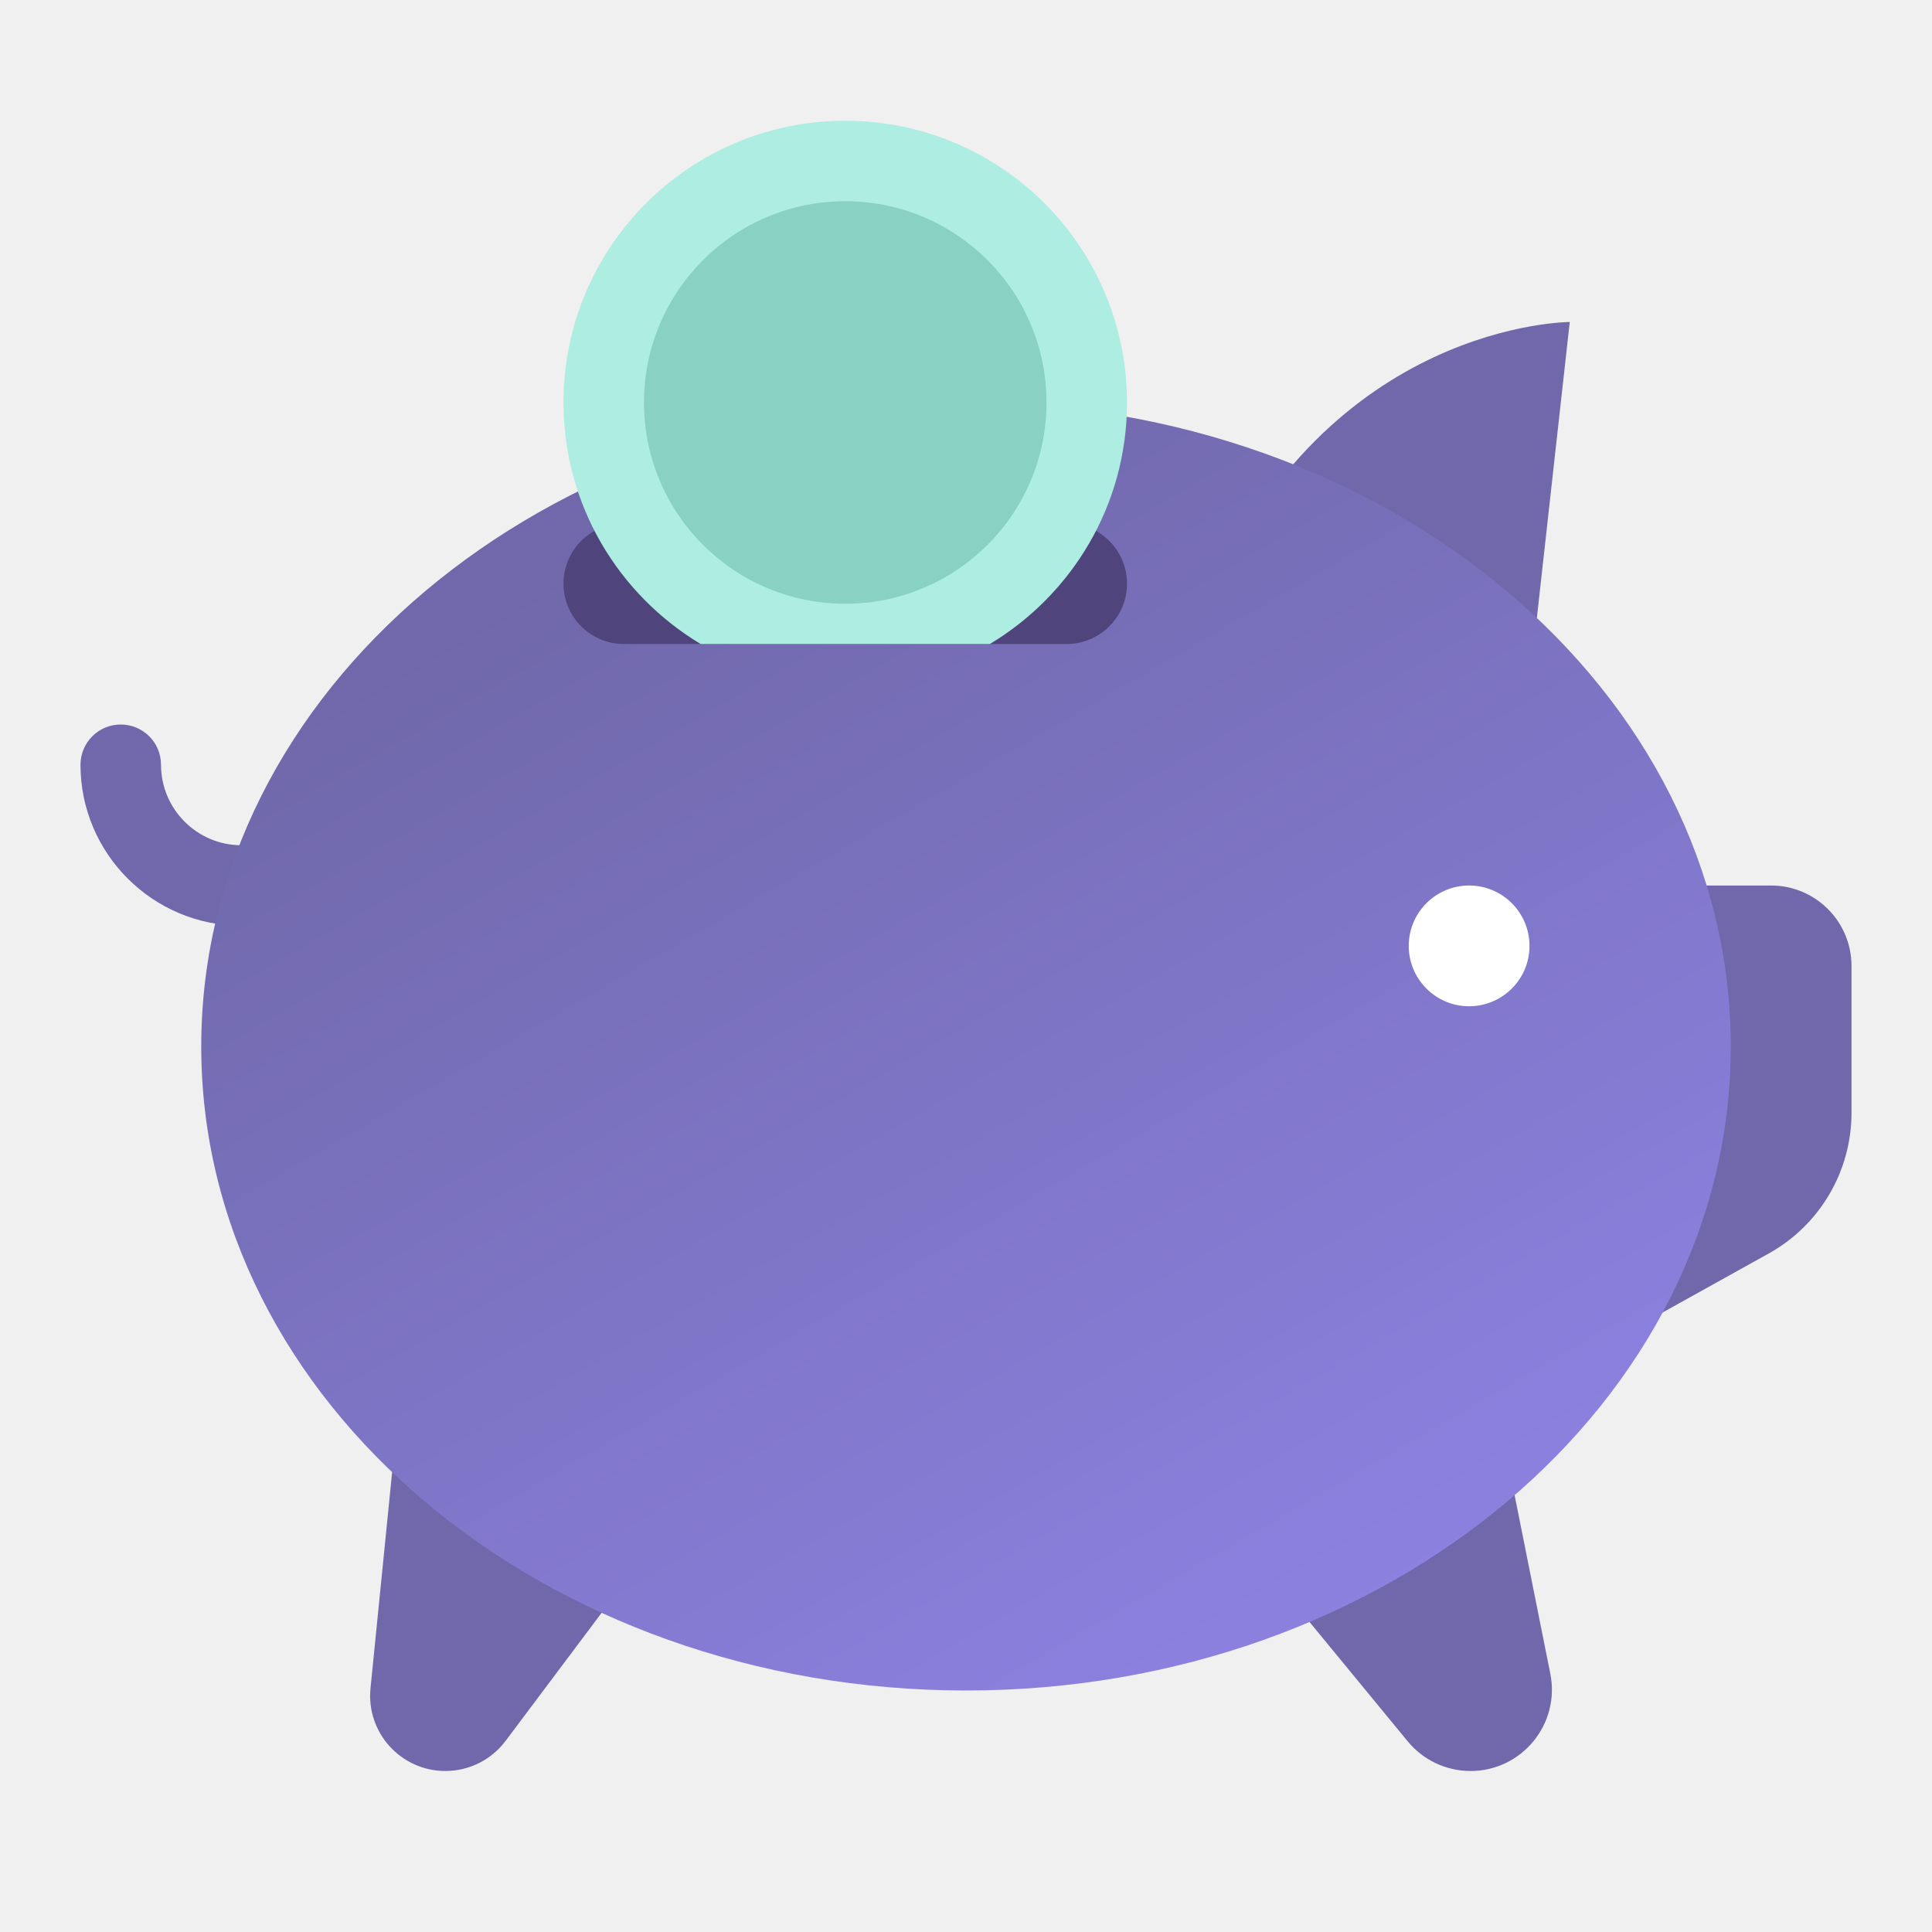
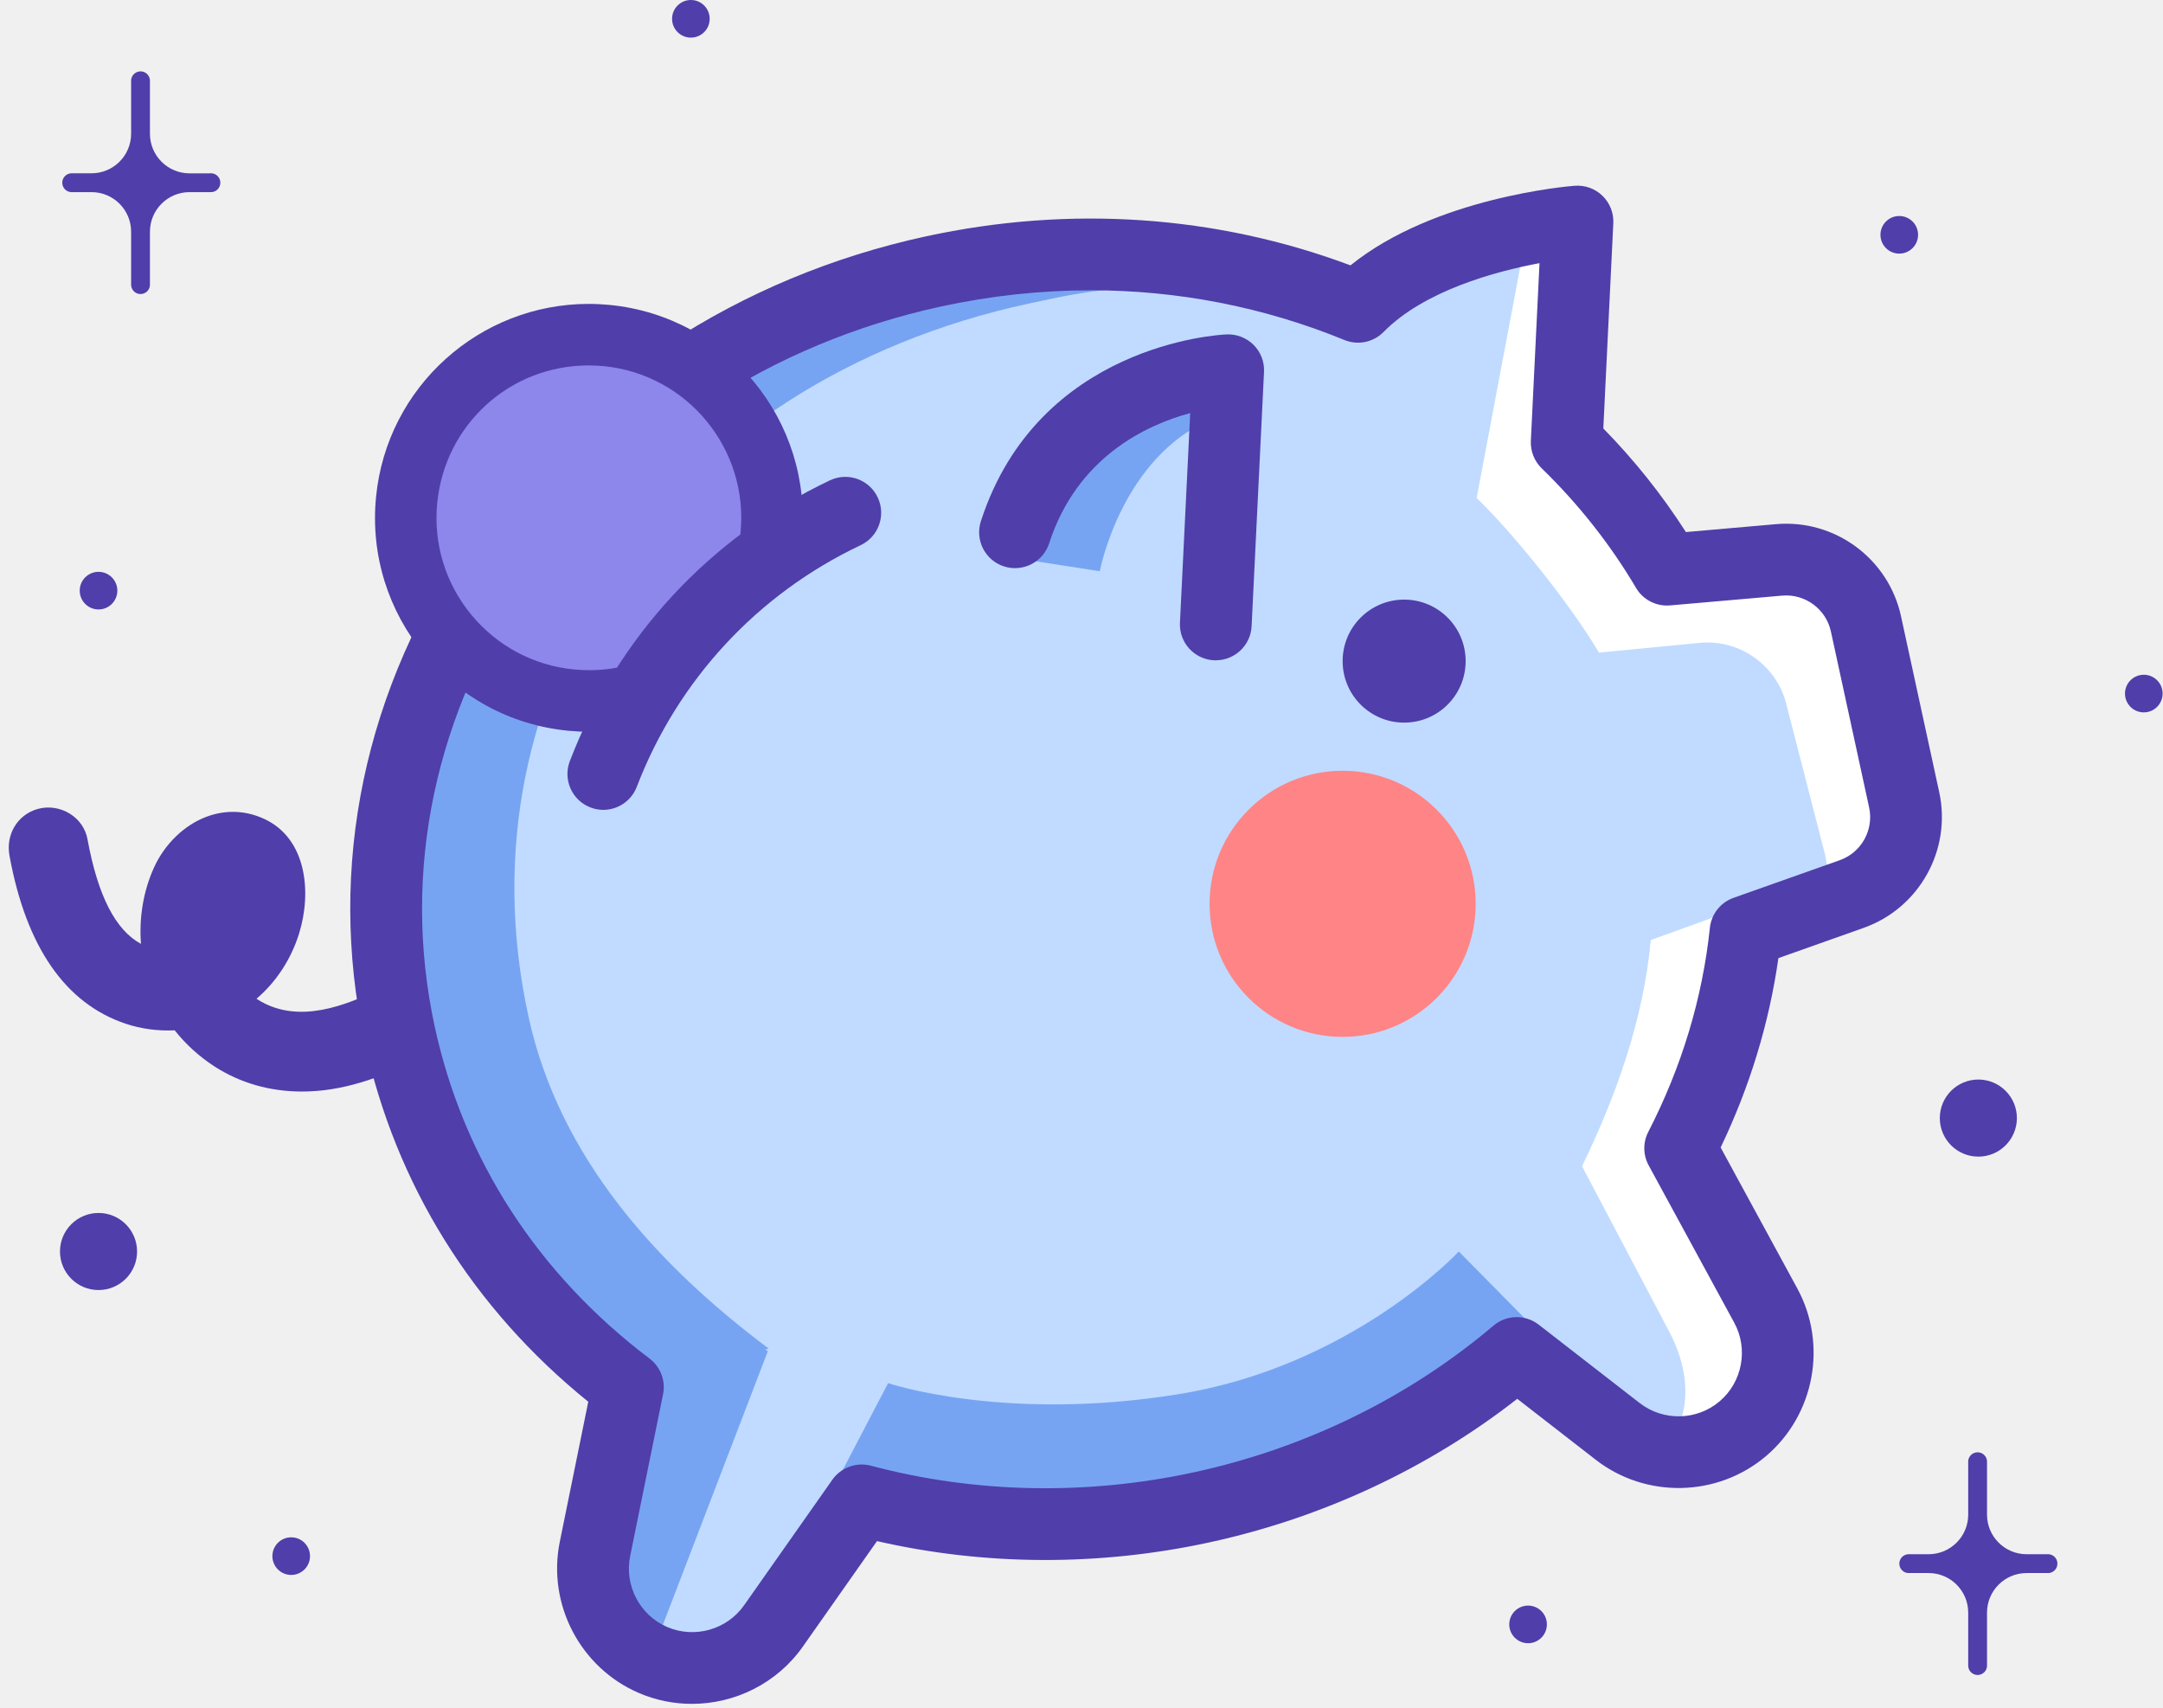
- <svg xmlns="http://www.w3.org/2000/svg" width="80" height="80" viewBox="0 0 80 80" fill="none">
-   <path d="M10 38.333C6.323 38.333 3.333 35.343 3.333 31.667C3.333 30.747 4.078 30 5 30C5.922 30 6.667 30.747 6.667 31.667C6.667 33.505 8.162 35 10 35C11.838 35 13.333 33.505 13.333 31.667C13.333 30.747 14.078 30 15 30C15.922 30 16.667 30.747 16.667 31.667C16.667 35.343 13.677 38.333 10 38.333Z" fill="#7068AA" />
-   <path d="M61.667 56.667L48.333 60L58.29 72.105C58.93 72.883 59.883 73.333 60.892 73.333C63.017 73.333 64.612 71.388 64.195 69.305L61.667 56.667Z" fill="#7068AA" />
-   <path d="M16.667 56.667L30 60L20.935 72.087C20.347 72.872 19.423 73.333 18.442 73.333C16.598 73.333 15.158 71.742 15.342 69.908L16.667 56.667Z" fill="#7068AA" />
-   <path d="M73.333 36.667H68.333L60.75 58.848L73.238 51.905C75.355 50.73 76.667 48.498 76.667 46.078V40C76.667 38.158 75.175 36.667 73.333 36.667Z" fill="#7068AA" />
-   <path d="M50 25C55 13.333 65 13.333 65 13.333L63.333 28.333L50 25Z" fill="#7068AA" />
-   <path d="M40 70C57.489 70 71.667 58.061 71.667 43.333C71.667 28.606 57.489 16.667 40 16.667C22.511 16.667 8.333 28.606 8.333 43.333C8.333 58.061 22.511 70 40 70Z" fill="url(#paint0_linear)" />
-   <path d="M60.833 36.667C59.453 36.667 58.333 37.787 58.333 39.167C58.333 40.547 59.453 41.667 60.833 41.667C62.213 41.667 63.333 40.547 63.333 39.167C63.333 37.787 62.213 36.667 60.833 36.667Z" fill="white" />
-   <path d="M44.167 21.667H25.833C24.453 21.667 23.333 22.787 23.333 24.167C23.333 25.547 24.453 26.667 25.833 26.667H44.167C45.547 26.667 46.667 25.547 46.667 24.167C46.667 22.787 45.547 21.667 44.167 21.667Z" fill="#4F457C" />
-   <path d="M29.013 26.667H40.987C44.385 24.628 46.667 20.918 46.667 16.667C46.667 10.223 41.443 5 35 5C28.557 5 23.333 10.223 23.333 16.667C23.333 20.918 25.615 24.628 29.013 26.667Z" fill="#AEEDE1" />
-   <path d="M35 25C39.602 25 43.333 21.269 43.333 16.667C43.333 12.064 39.602 8.333 35 8.333C30.398 8.333 26.667 12.064 26.667 16.667C26.667 21.269 30.398 25 35 25Z" fill="#88D1C3" />
+ <svg xmlns="http://www.w3.org/2000/svg" width="209" height="165" viewBox="0 0 209 165" fill="none">
+   <g clip-path="url(#clip0_2599_7416)">
+     <path d="M12.997 96.326C14.661 96.885 16.454 96.98 18.178 96.668C19.188 98.302 20.565 99.698 22.204 100.753C25.022 102.571 28.37 103.061 31.643 102.536C34.952 102.011 38.032 100.526 40.969 98.98C42.262 98.302 41.068 96.375 39.785 97.049C35.561 99.273 30.628 101.526 25.795 99.976C23.571 99.263 21.729 97.822 20.461 95.984C20.703 95.88 20.946 95.771 21.184 95.652C23.675 94.385 25.483 92.027 26.305 89.382C27.082 86.872 27.201 82.89 24.398 81.592C21.466 80.235 18.549 82.31 17.351 84.97C16.108 87.728 15.989 90.977 16.89 93.855C16.964 94.082 17.044 94.31 17.128 94.533C16.231 94.622 15.315 94.578 14.434 94.375C8.743 93.087 6.698 86.584 5.777 81.558C5.668 80.953 4.92 80.626 4.375 80.785C3.736 80.968 3.489 81.582 3.602 82.186C4.638 87.842 7.044 94.315 13.002 96.321L12.997 96.326ZM18.618 88.867C18.822 86.911 19.728 83.85 22.026 83.469C22.977 83.311 23.918 83.657 24.259 84.603C24.631 85.638 24.552 86.901 24.334 87.956C23.893 90.081 22.65 92.057 20.817 93.245C20.362 93.543 19.881 93.785 19.376 93.983C18.718 92.394 18.435 90.635 18.618 88.862V88.867Z" fill="#503EAA" />
+     <path d="M29.172 105.463C26.092 105.463 23.214 104.646 20.728 103.041C19.262 102.095 17.955 100.907 16.88 99.55C15.251 99.629 13.631 99.411 12.126 98.906C6.302 96.945 2.528 91.482 0.918 82.682C0.542 80.631 1.676 78.735 3.612 78.17C4.657 77.868 5.801 78.031 6.752 78.621C7.649 79.175 8.268 80.067 8.451 81.072C9.451 86.525 11.145 89.858 13.621 91.195C13.428 88.664 13.849 86.109 14.864 83.856C15.895 81.562 17.801 79.715 19.956 78.913C21.813 78.219 23.744 78.294 25.537 79.126C29.623 81.018 30.143 86.193 28.9 90.195C28.122 92.696 26.676 94.89 24.784 96.499C25.349 96.876 25.968 97.173 26.622 97.381C30.455 98.609 34.769 96.608 38.513 94.637C39.756 93.983 41.202 94.038 42.38 94.781C43.584 95.538 44.302 96.876 44.248 98.267C44.198 99.59 43.445 100.758 42.237 101.392C39.315 102.932 35.878 104.621 32.069 105.23C31.089 105.389 30.118 105.463 29.167 105.463H29.172Z" fill="#503EAA" />
+     <path d="M171.908 54.101L161.062 55.047C158.392 50.525 155.129 46.41 151.38 42.77L152.425 21.405C152.425 21.405 138.27 22.494 131.218 29.646C118.867 24.584 104.603 23.098 90.187 26.228C54.549 33.964 31.465 66.968 38.621 99.941C41.667 113.972 49.7 125.734 60.67 134.019L57.49 149.659C56.584 154.107 58.927 158.584 63.097 160.376C67.267 162.174 72.125 160.797 74.735 157.083L83.263 144.954C93.549 147.693 104.787 148.084 116.118 145.623C127.826 143.082 138.181 137.808 146.551 130.711L156.312 138.288C159.898 141.072 164.944 140.963 168.406 138.021C171.868 135.079 172.789 130.117 170.62 126.13L162.349 110.926C165.712 104.389 167.886 97.316 168.664 90.002L178.925 86.366C182.665 85.039 184.834 81.142 183.992 77.269L180.297 60.262C179.455 56.384 175.865 53.739 171.913 54.086L171.908 54.101Z" fill="#C0DBFF" />
+     <path d="M135.675 69.82C138.958 69.82 141.618 67.159 141.618 63.877C141.618 60.595 138.958 57.934 135.675 57.934C132.393 57.934 129.732 60.595 129.732 63.877C129.732 67.159 132.393 69.82 135.675 69.82Z" fill="#503EAA" />
+     <path d="M74.269 130.295C63.528 122.242 54.058 111.882 51.072 98.257C44.059 66.23 64.543 36.837 99.458 29.319C103.37 28.477 105.668 27.991 109.521 27.813C103.573 27.521 97.457 27.996 91.311 29.319C56.396 36.837 33.783 68.894 40.796 100.922C43.782 114.551 51.651 125.971 62.393 134.024L74.264 130.295H74.269Z" fill="#77A4F2" />
+     <path d="M140.955 120.92C140.955 120.92 130.693 131.984 113.86 134.708C97.026 137.432 85.814 133.638 85.814 133.638L81.114 142.632C91.762 146.455 105.356 147.272 118.649 143.543C130.302 140.274 147.65 127.7 147.65 127.7L140.955 120.92Z" fill="#77A4F2" />
+     <path d="M74.19 130.557L63.656 158.019C63.656 158.019 55.163 158.732 57.317 152.185L64.122 129.572C66.692 131.969 71.466 128.398 74.19 130.557Z" fill="#77A4F2" />
+     <path d="M163.305 107.192C166.321 100.971 168.337 94.271 169.199 87.322L159.507 90.824C158.808 98.48 156.169 105.869 152.865 112.684L161.309 128.7C162.855 131.627 163.424 135.03 162.146 137.857C164.786 138.264 167.53 137.521 169.654 135.639C173.091 132.593 173.968 127.403 171.749 123.203L163.305 107.187V107.192Z" fill="white" />
+     <path d="M174.221 54.101L163.375 55.047C160.705 50.525 157.442 46.41 153.693 42.77L154.738 21.405C154.738 21.405 141.529 22.425 134.274 28.942C139.801 27.135 147.007 25.183 147.007 25.183L142.683 48.113C146.432 51.754 151.83 58.533 154.5 63.055L164.281 62.109C168.233 61.763 171.824 64.412 172.666 68.285L176.36 82.627C176.811 84.702 176.39 86.782 175.335 88.476L181.238 86.386C184.977 85.059 187.147 81.161 186.305 77.288L182.61 60.282C181.768 56.404 178.178 53.759 174.226 54.106L174.221 54.101Z" fill="white" />
+     <path d="M106.268 55.191C106.268 55.191 108.377 43.973 117.341 40.373C117.341 40.373 117.322 37.411 116.653 36.876C103.826 39.045 98.631 54.007 98.631 54.007L106.263 55.191H106.268Z" fill="#77A4F2" />
+     <path d="M117.48 63.798C117.421 63.798 117.366 63.798 117.307 63.798C115.395 63.704 113.919 62.079 114.013 60.168L115.004 39.912C110.735 41.066 104.079 44.171 101.374 52.496C100.785 54.319 98.829 55.314 97.006 54.725C95.184 54.136 94.188 52.179 94.778 50.357C100.325 33.261 117.787 32.34 118.53 32.31C119.501 32.27 120.446 32.642 121.135 33.33C121.823 34.019 122.185 34.969 122.135 35.94L120.937 60.5C120.848 62.352 119.312 63.798 117.475 63.798H117.48Z" fill="#503EAA" />
+     <path d="M66.846 164.626C65.117 164.626 63.374 164.284 61.72 163.571C56.074 161.139 52.865 155.003 54.088 148.976L56.842 135.436C45.674 126.407 38.22 114.432 35.234 100.679C31.564 83.776 35.214 66.358 45.515 51.635C55.757 36.995 71.357 26.768 89.449 22.841C103.385 19.815 117.529 20.786 130.49 25.639C138.627 19.062 151.568 17.992 152.157 17.948C153.153 17.873 154.128 18.225 154.841 18.919C155.555 19.612 155.936 20.578 155.886 21.573L154.921 41.398C157.937 44.473 160.606 47.826 162.899 51.407L171.61 50.644C177.291 50.149 182.476 53.972 183.685 59.539L187.379 76.546C188.588 82.112 185.453 87.743 180.079 89.65L171.838 92.572C170.942 98.867 169.07 105.008 166.257 110.871L173.666 124.491C176.603 129.889 175.335 136.699 170.65 140.68C165.965 144.662 159.041 144.811 154.188 141.042L146.605 135.153C137.998 141.879 127.766 146.658 116.856 149.025C106.203 151.338 95.154 151.289 84.739 148.901L77.578 159.089C75.082 162.64 71.02 164.626 66.861 164.626H66.846ZM105.371 28.051C100.577 28.051 95.738 28.571 90.92 29.616C74.542 33.172 60.432 42.403 51.196 55.611C42.019 68.736 38.755 84.217 42.009 99.208C44.792 112.015 51.963 123.099 62.76 131.261C63.825 132.063 64.335 133.41 64.067 134.718L60.888 150.358C60.313 153.18 61.819 156.063 64.468 157.202C67.118 158.341 70.243 157.459 71.897 155.102L80.425 142.973C81.262 141.785 82.748 141.245 84.154 141.616C94.193 144.286 104.99 144.504 115.38 142.25C126.127 139.918 136.131 135.02 144.307 128.081C145.56 127.021 147.383 126.982 148.676 127.987L158.437 135.564C160.715 137.332 163.959 137.263 166.158 135.396C168.357 133.529 168.951 130.335 167.574 127.804L159.304 112.6C158.754 111.589 158.739 110.376 159.269 109.356C162.493 103.086 164.499 96.46 165.217 89.65C165.355 88.323 166.247 87.194 167.505 86.748L177.766 83.113C179.856 82.375 181.075 80.181 180.604 78.016L176.91 61.01C176.439 58.846 174.419 57.36 172.215 57.548L161.369 58.494C160.037 58.608 158.759 57.954 158.08 56.8C155.599 52.6 152.534 48.713 148.968 45.251C148.255 44.557 147.873 43.592 147.918 42.596L148.755 25.426C144.446 26.233 137.622 28.086 133.684 32.077C132.699 33.078 131.203 33.385 129.901 32.85C122.115 29.66 113.81 28.046 105.371 28.046V28.051Z" fill="#503EAA" />
+     <path d="M56.926 67.73C56.346 67.73 55.762 67.701 55.183 67.646C45.471 66.695 38.344 58.023 39.29 48.312C40.181 39.204 47.739 32.335 56.876 32.335C57.456 32.335 58.04 32.364 58.62 32.419C68.332 33.37 75.458 42.042 74.512 51.754C73.621 60.861 66.063 67.73 56.926 67.73Z" fill="#8D86EB" />
+     <path d="M56.876 29.363V35.306C57.357 35.306 57.847 35.331 58.332 35.376C66.415 36.163 72.343 43.379 71.555 51.461C70.818 59.039 64.528 64.754 56.926 64.754C56.446 64.754 55.955 64.729 55.47 64.684C51.557 64.303 48.026 62.416 45.525 59.38C43.029 56.344 41.865 52.511 42.247 48.599C42.985 41.021 49.274 35.306 56.876 35.306V29.363ZM56.876 29.363C46.367 29.363 37.373 37.347 36.334 48.024C35.224 59.385 43.534 69.493 54.89 70.603C55.574 70.667 56.252 70.702 56.926 70.702C67.435 70.702 76.429 62.718 77.469 52.041C78.578 40.68 70.268 30.572 58.912 29.462C58.228 29.398 57.55 29.363 56.876 29.363Z" fill="#503EAA" />
+     <path d="M55.47 80.84L67.707 59.727L86.576 46.004L81.46 72.267L55.47 80.84Z" fill="#C0DBFF" />
+     <path d="M58.298 78.249C57.887 78.249 57.466 78.175 57.055 78.017C55.267 77.328 54.375 75.327 55.059 73.54C59.665 61.545 68.589 51.912 80.193 46.41C81.921 45.588 83.991 46.326 84.808 48.059C85.63 49.787 84.892 51.858 83.159 52.675C73.175 57.409 65.489 65.705 61.527 76.026C60.997 77.403 59.684 78.249 58.288 78.249H58.298Z" fill="#503EAA" />
+     <path d="M129.732 100.184C136.833 100.184 142.589 94.428 142.589 87.327C142.589 80.227 136.833 74.471 129.732 74.471C122.632 74.471 116.876 80.227 116.876 87.327C116.876 94.428 122.632 100.184 129.732 100.184Z" fill="#FF8486" />
+     <path d="M28.137 152.17C29.141 152.17 29.955 151.356 29.955 150.353C29.955 149.349 29.141 148.535 28.137 148.535C27.133 148.535 26.32 149.349 26.32 150.353C26.32 151.356 27.133 152.17 28.137 152.17Z" fill="#503EAA" />
+     <path d="M183.516 24.505C184.52 24.505 185.334 23.691 185.334 22.687C185.334 21.683 184.52 20.87 183.516 20.87C182.512 20.87 181.699 21.683 181.699 22.687C181.699 23.691 182.512 24.505 183.516 24.505Z" fill="#503EAA" />
+     <path d="M207.145 68.83C208.148 68.83 208.962 68.016 208.962 67.012C208.962 66.008 208.148 65.195 207.145 65.195C206.141 65.195 205.327 66.008 205.327 67.012C205.327 68.016 206.141 68.83 207.145 68.83Z" fill="#503EAA" />
+     <path d="M66.757 3.635C67.76 3.635 68.574 2.821 68.574 1.818C68.574 0.814 67.76 0 66.757 0C65.753 0 64.939 0.814 64.939 1.818C64.939 2.821 65.753 3.635 66.757 3.635Z" fill="#503EAA" />
+     <path d="M147.651 158.767C148.654 158.767 149.468 157.953 149.468 156.949C149.468 155.945 148.654 155.132 147.651 155.132C146.647 155.132 145.833 155.945 145.833 156.949C145.833 157.953 146.647 158.767 147.651 158.767Z" fill="#503EAA" />
+     <path d="M9.521 58.885C10.524 58.885 11.338 58.071 11.338 57.068C11.338 56.064 10.524 55.25 9.521 55.25C8.517 55.25 7.703 56.064 7.703 57.068C7.703 58.071 8.517 58.885 9.521 58.885Z" fill="#503EAA" />
+     <path d="M9.521 124.644C11.578 124.644 13.245 122.977 13.245 120.92C13.245 118.863 11.578 117.196 9.521 117.196C7.464 117.196 5.796 118.863 5.796 120.92C5.796 122.977 7.464 124.644 9.521 124.644Z" fill="#503EAA" />
+     <path d="M191.158 111.753C193.215 111.753 194.882 110.085 194.882 108.029C194.882 105.972 193.215 104.304 191.158 104.304C189.101 104.304 187.434 105.972 187.434 108.029C187.434 110.085 189.101 111.753 191.158 111.753Z" fill="#503EAA" />
+     <path d="M20.302 16.749H18.316C16.202 16.749 14.488 15.036 14.488 12.921V7.731C14.443 7.226 14.003 6.854 13.502 6.899C13.057 6.938 12.705 7.29 12.67 7.731V12.916C12.67 15.031 10.957 16.744 8.842 16.744H6.851C6.346 16.789 5.975 17.23 6.019 17.73C6.059 18.176 6.41 18.527 6.851 18.562H8.842C10.957 18.562 12.67 20.276 12.67 22.39V27.576C12.715 28.081 13.156 28.452 13.656 28.407C14.102 28.368 14.453 28.016 14.488 27.576V22.39C14.488 20.276 16.202 18.562 18.316 18.562H20.302C20.807 18.607 21.248 18.23 21.288 17.73C21.332 17.225 20.956 16.784 20.456 16.744C20.406 16.744 20.352 16.744 20.302 16.744V16.749Z" fill="#503EAA" />
+     <path d="M197.809 150.169H195.823C193.709 150.169 191.995 148.456 191.995 146.341V141.156C191.951 140.651 191.51 140.279 191.01 140.324C190.564 140.363 190.212 140.715 190.178 141.156V146.341C190.178 148.456 188.464 150.169 186.349 150.169H184.358C183.853 150.214 183.482 150.655 183.526 151.155C183.566 151.601 183.918 151.952 184.358 151.987H186.349C188.464 151.987 190.178 153.7 190.178 155.815V161C190.222 161.506 190.663 161.877 191.163 161.832C191.609 161.793 191.96 161.441 191.995 161V155.815C191.995 153.7 193.709 151.987 195.823 151.987H197.809C198.314 152.031 198.755 151.655 198.795 151.155C198.839 150.65 198.463 150.209 197.963 150.169C197.913 150.169 197.859 150.169 197.809 150.169Z" fill="#503EAA" />
+   </g>
  <defs>
-     <linearGradient id="paint0_linear" x1="26.997" y1="20.865" x2="57.758" y2="74.017" gradientUnits="userSpaceOnUse">
-       <stop stop-color="#7068AA" />
-       <stop offset="1" stop-color="#9084E7" />
-     </linearGradient>
+     <clipPath id="clip0_2599_7416">
+       <rect width="208.113" height="164.626" fill="white" transform="translate(0.848877)" />
+     </clipPath>
  </defs>
</svg>
